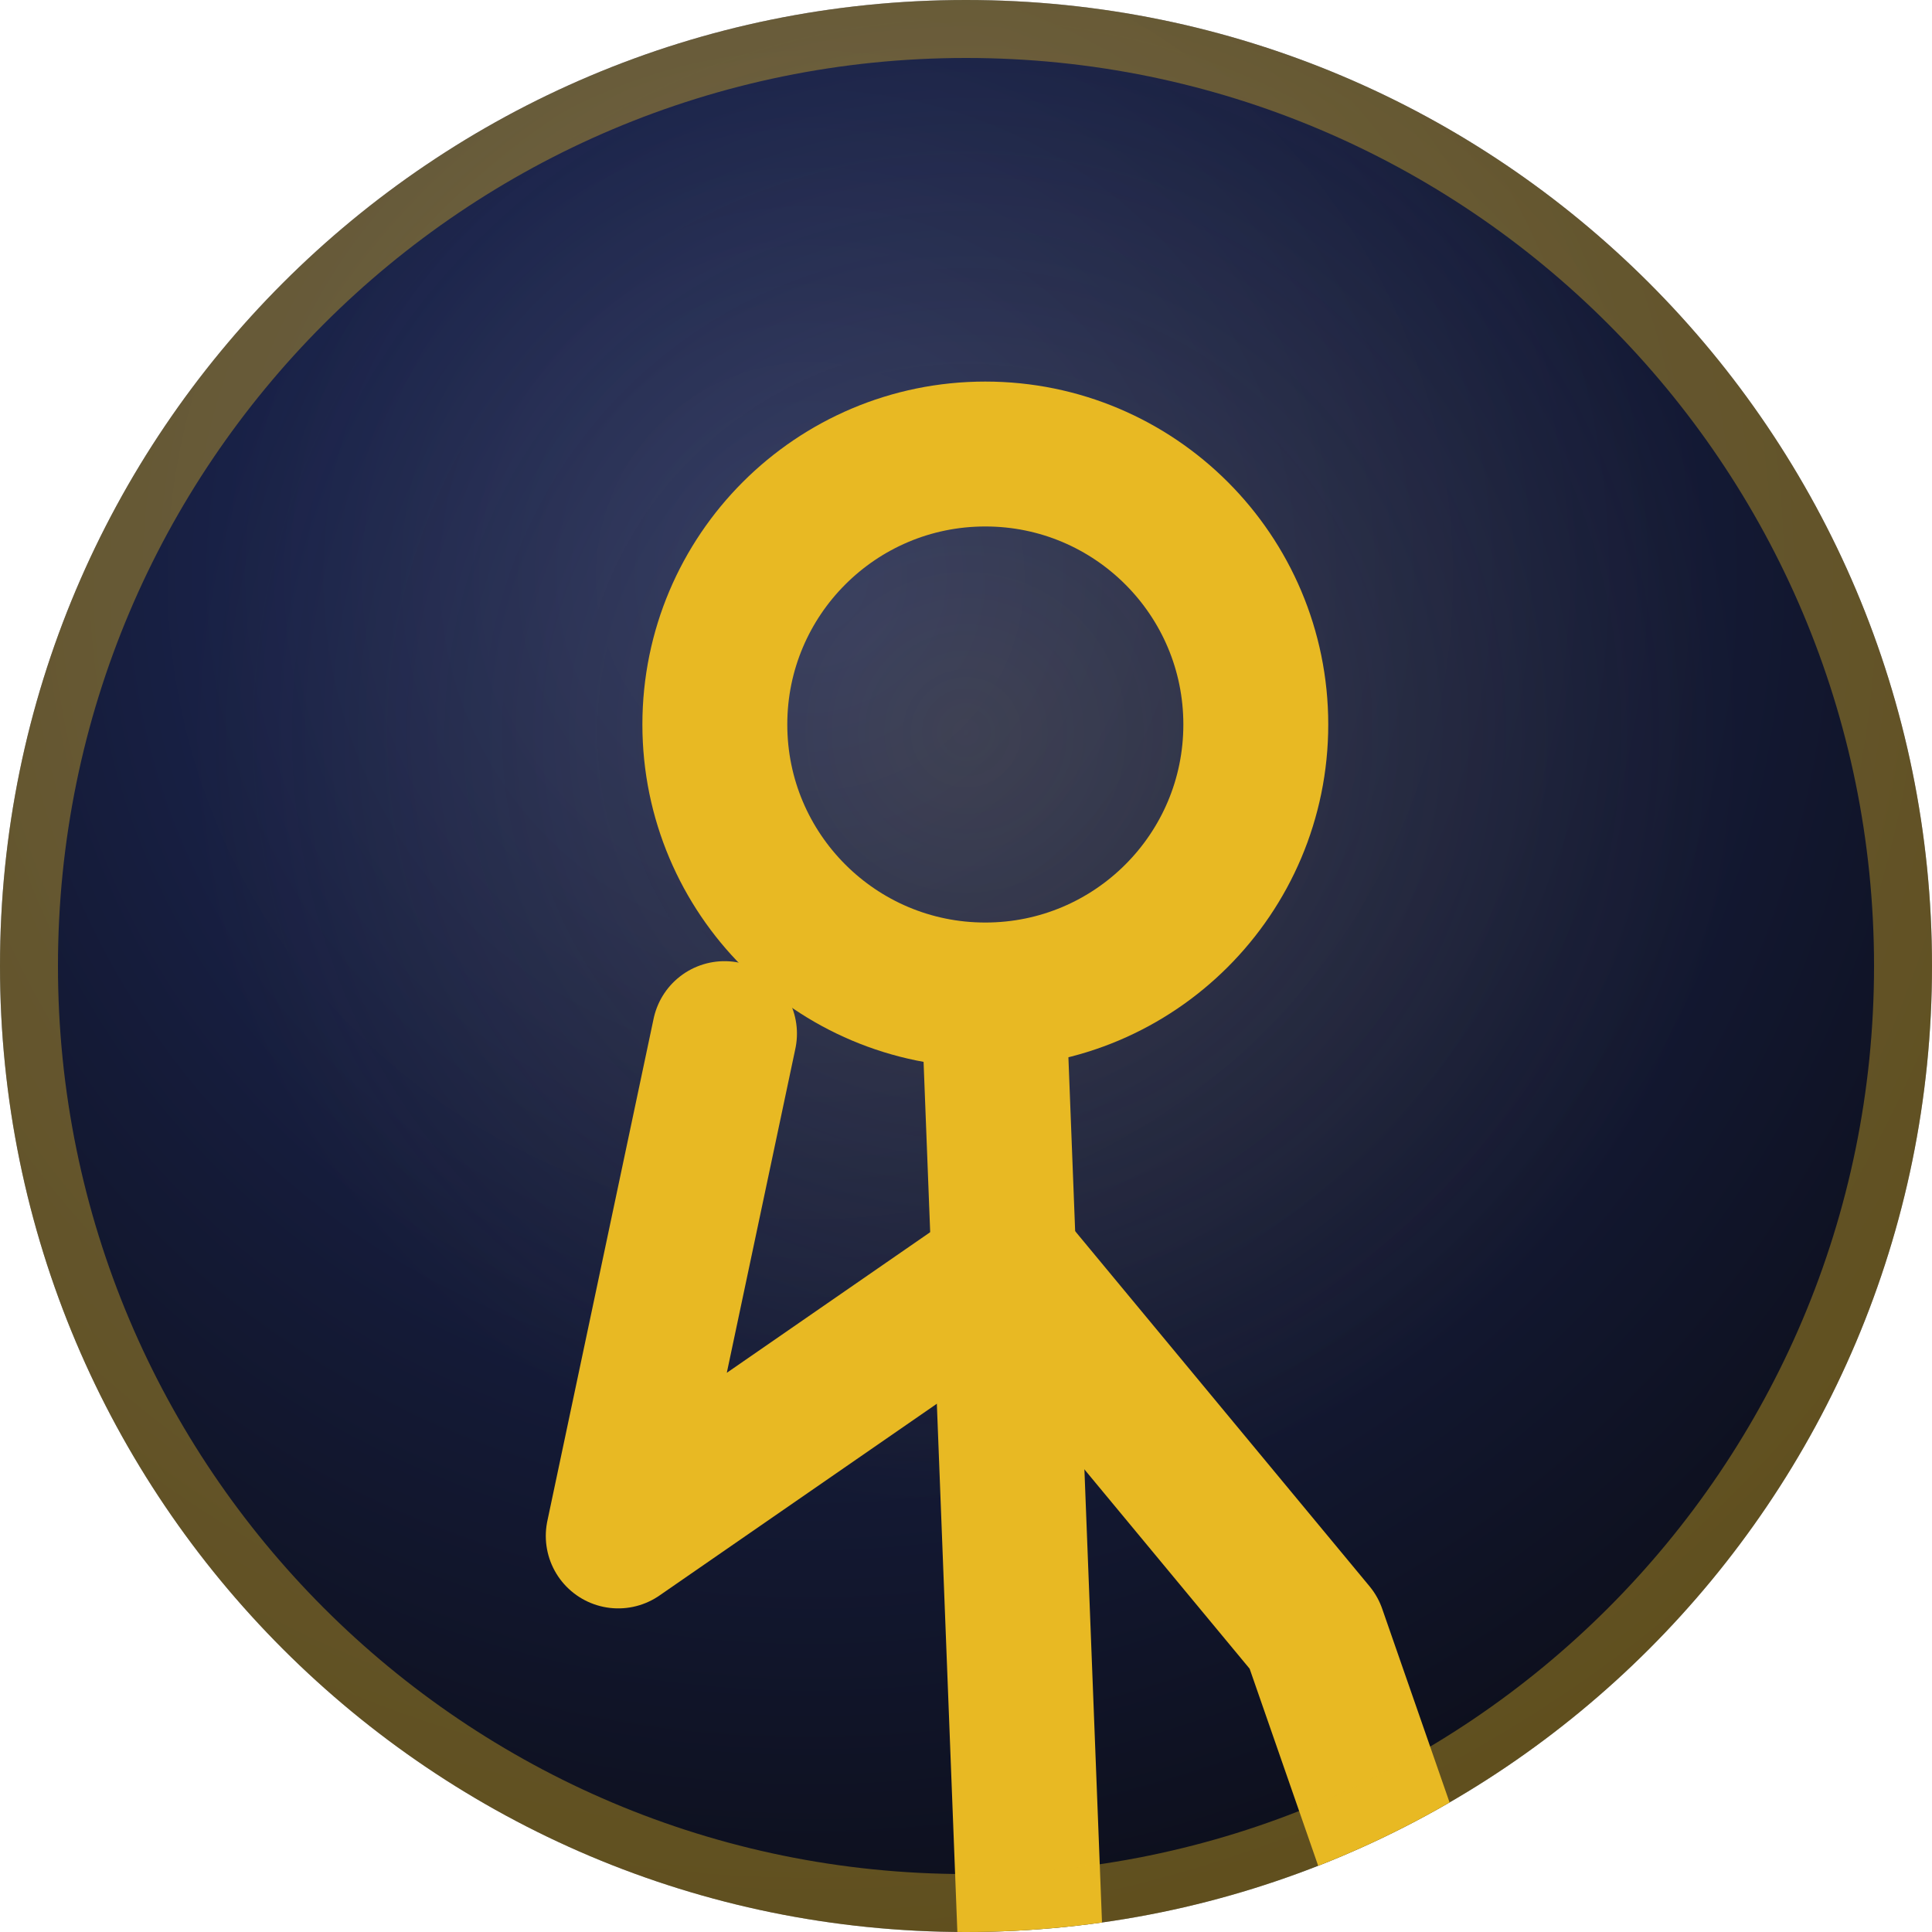
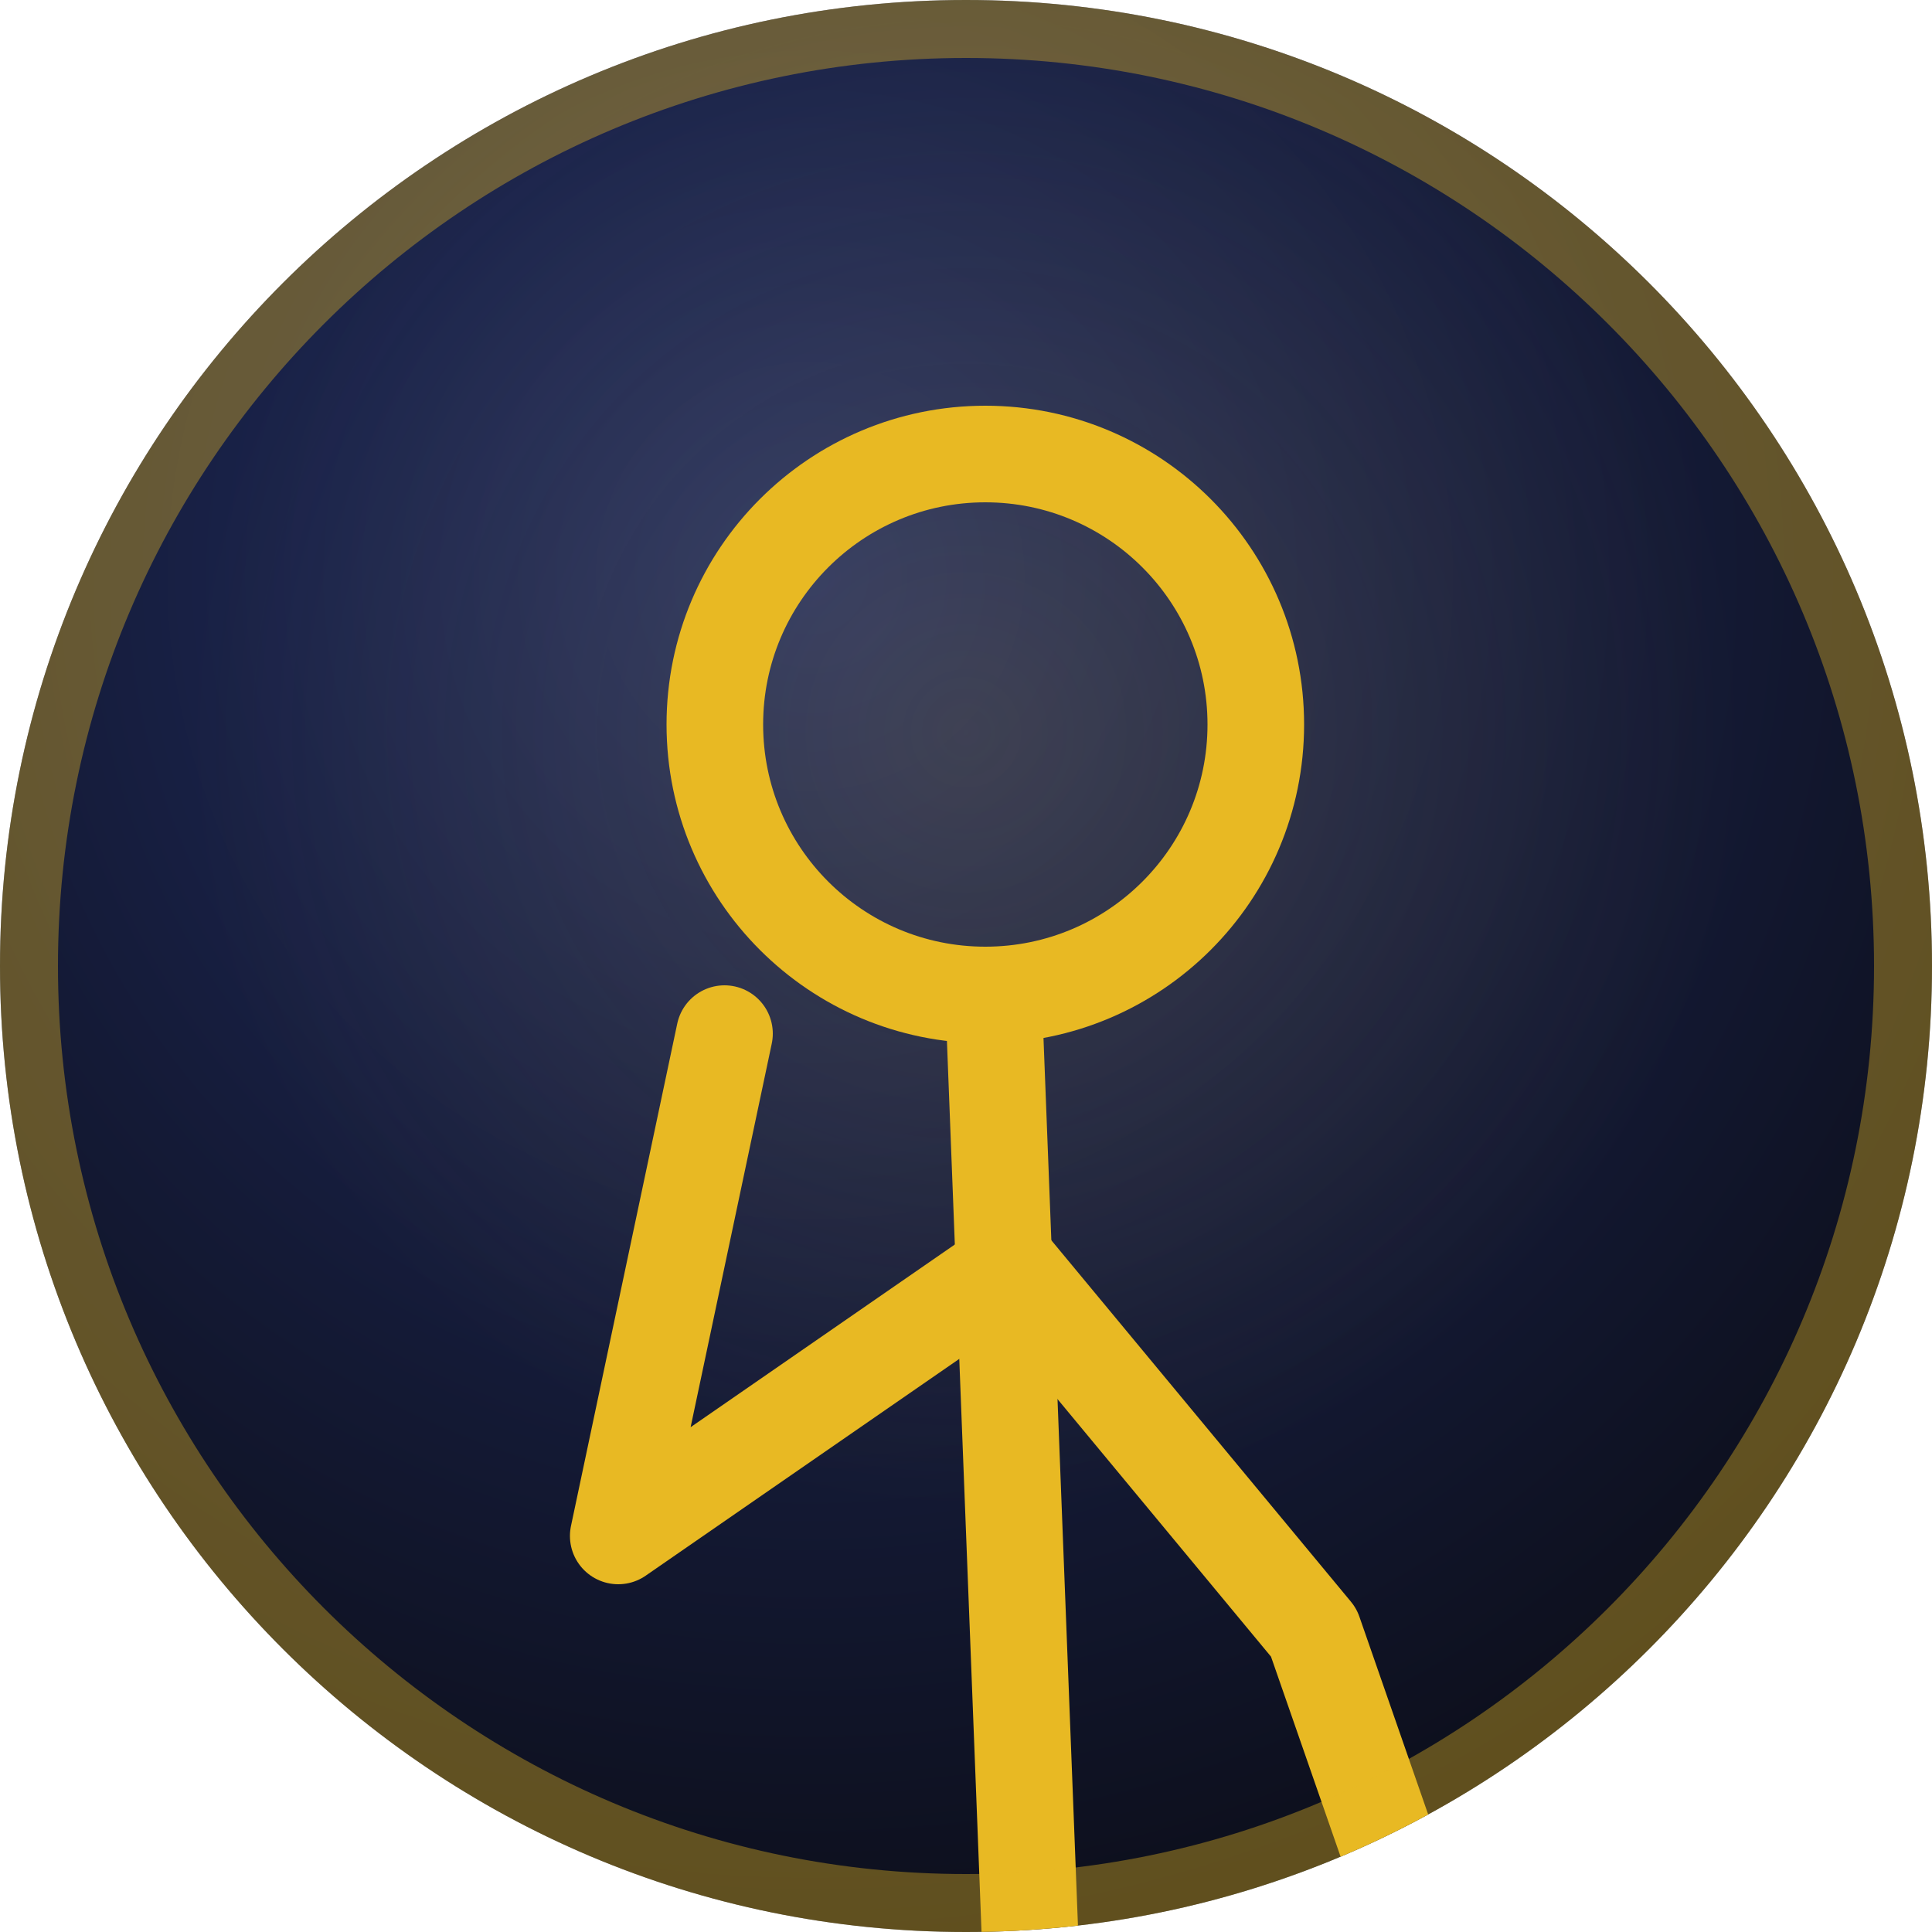
<svg xmlns="http://www.w3.org/2000/svg" viewBox="0 0 400 400" width="400" height="400" role="img" aria-label="Arta, thinking">
  <defs>
    <radialGradient id="bg" cx="42%" cy="30%" r="80%">
      <stop offset="0" stop-color="#22306a" />
      <stop offset="0.55" stop-color="#141a36" />
      <stop offset="1" stop-color="#0a0b12" />
    </radialGradient>
    <radialGradient id="glow" cx="50%" cy="38%" r="40%">
      <stop offset="0" stop-color="#E8B923" stop-opacity="0.16" />
      <stop offset="1" stop-color="#E8B923" stop-opacity="0" />
    </radialGradient>
    <clipPath id="disc">
      <circle cx="200" cy="200" r="200" />
    </clipPath>
  </defs>
  <circle cx="200" cy="200" r="200" fill="url(#bg)" />
  <circle cx="200" cy="200" r="200" fill="url(#glow)" />
-   <g clip-path="url(#disc)" fill="none" stroke="#E8B923" stroke-width="30" stroke-linecap="round" stroke-linejoin="round">
+   <g clip-path="url(#disc)" fill="none" stroke="#E8B923" stroke-width="20" stroke-linecap="round" stroke-linejoin="round">
    <path d="M206 214L214 420" />
    <path d="M209 262L272 338L304 430" />
    <path d="M209 262L128 318L150 214" />
    <circle cx="204" cy="150" r="56" />
  </g>
  <circle cx="200" cy="200" r="194" fill="none" stroke="#E8B923" stroke-opacity="0.38" stroke-width="12" />
</svg>
